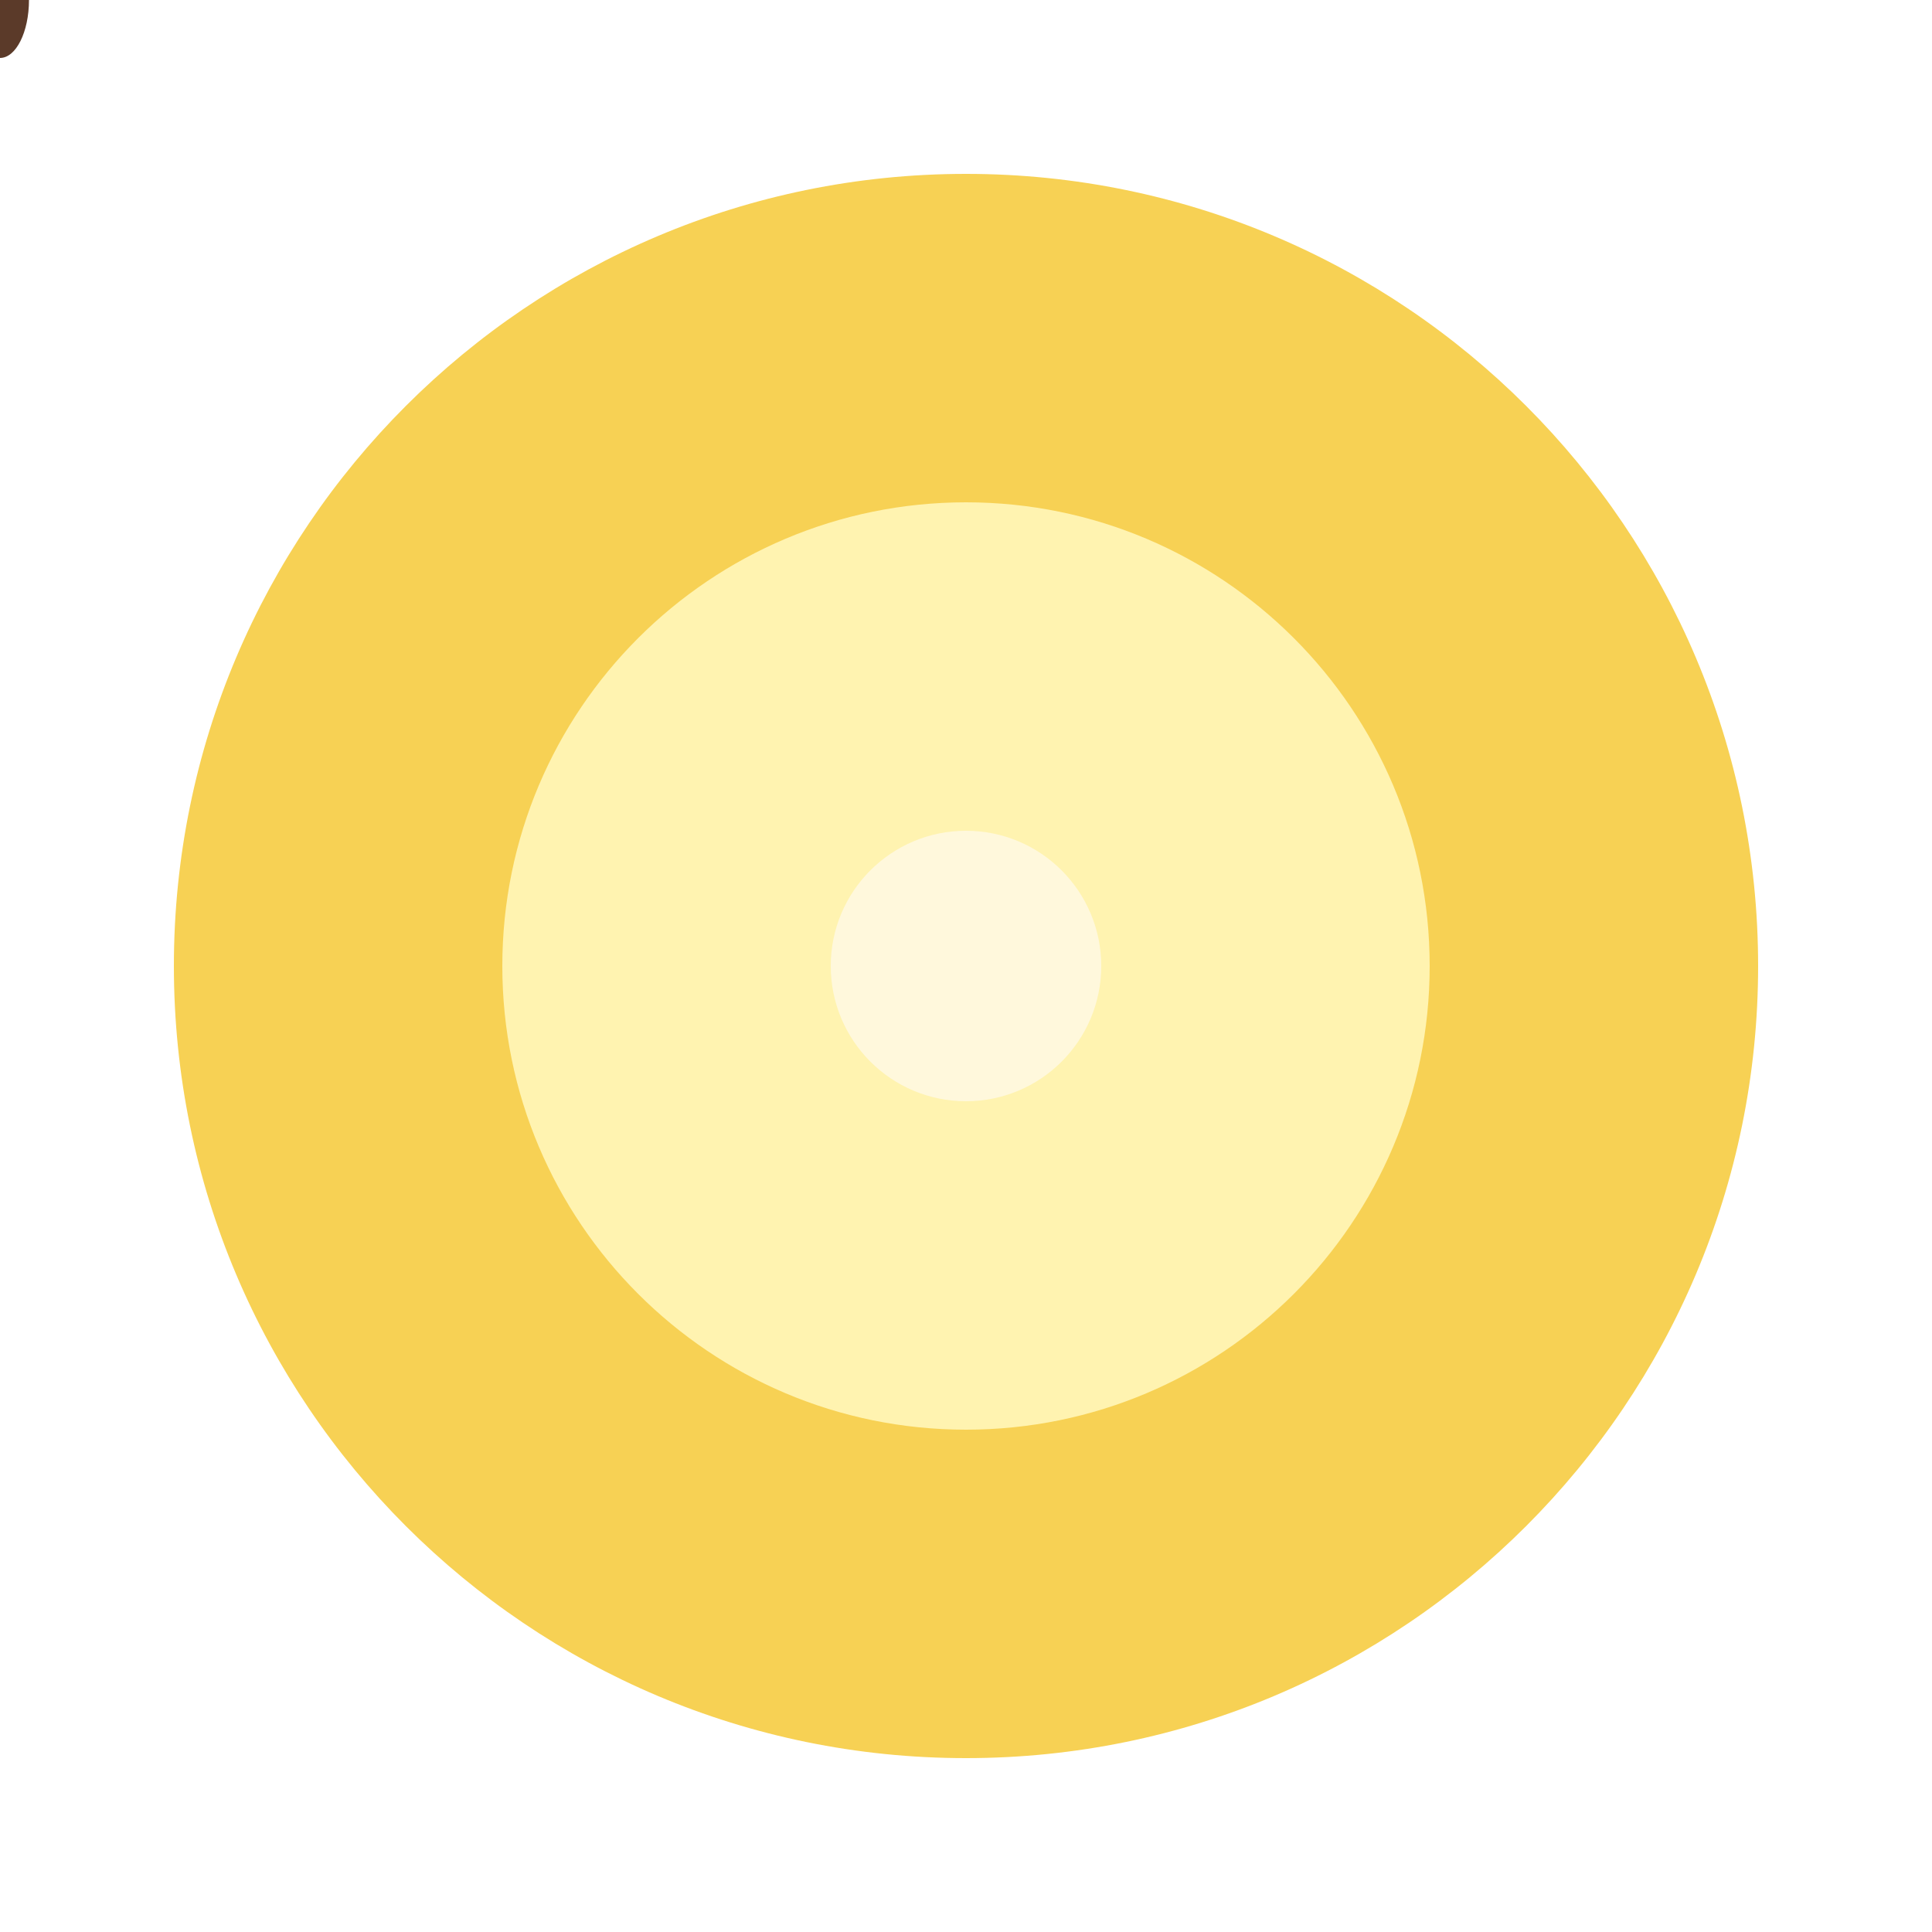
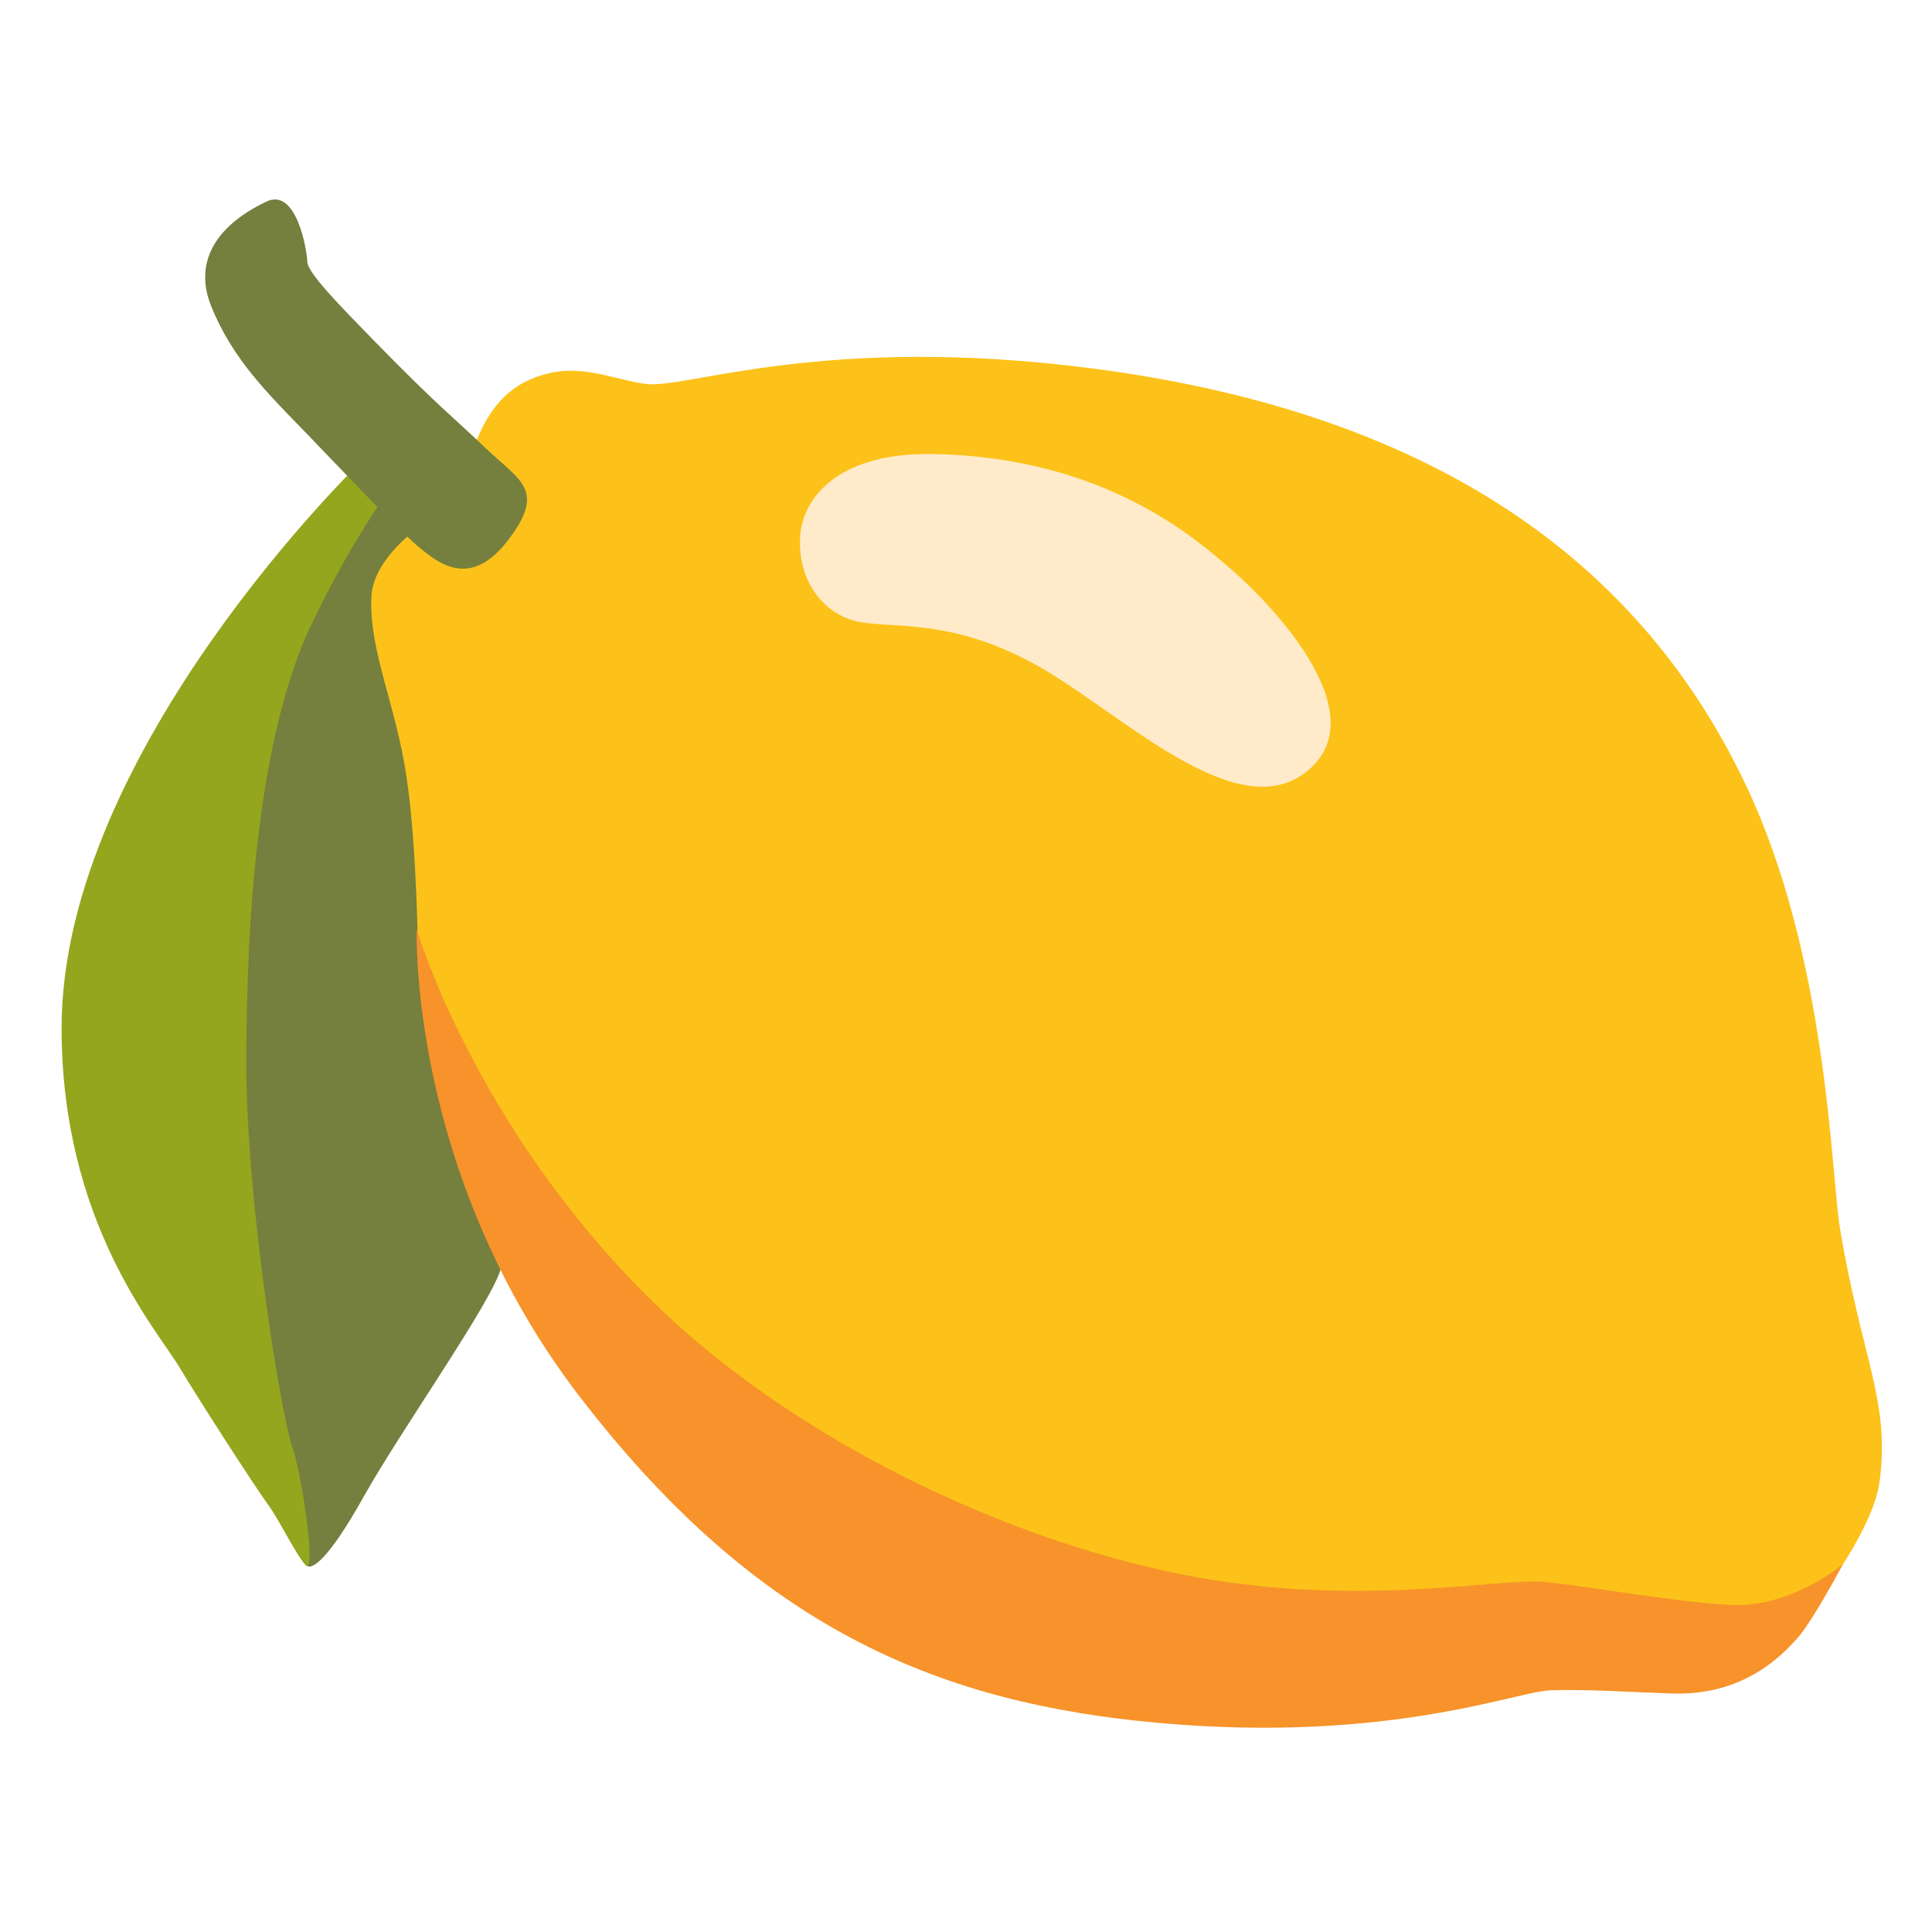
- <svg xmlns="http://www.w3.org/2000/svg" viewBox="0 0 200 200">
-   <circle cx="100" cy="100" r="82" fill="#f7d154" />
-   <circle cx="100" cy="100" r="48" fill="#fff3b0" />
-   <circle cx="100" cy="100" r="14" fill="#fff8dc" />
-   <g fill="#5b3a29">' + ((1..16)|ForEach-Object { $a=$_*22.5; "<ellipse cx="&quot; + (100+[math]::Round(36*[math]::Cos($a*[math]::PI/180))) + &quot;" cy="&quot; + (100+[math]::Round(36*[math]::Sin($a*[math]::PI/180))) + &quot;" rx="3" ry="6" transform="rotate($a 100 100)" />" }) + '</g>
+ <svg xmlns="http://www.w3.org/2000/svg" version="1.1" id="Layer_3" x="0px" y="0px" viewBox="0 0 128 128" style="enable-background:new 0 0 128 128;" xml:space="preserve">
+   <path style="fill:#757F3E;" d="M24,29.48L13.08,54.15l0.91,29.83c0,0,6.07,19.56,6.37,19.77c0.3,0.2,1.31-0.25,3.74-4.6  s8.6-13.05,9.1-15.17c0.51-2.12,0.71-17.39,0.71-17.39l1.42-32.87L24,29.48z" />
+   <path style="fill:#94A61D;" d="M24.03,30.48c0,0-19.94,19.17-19.95,37.63c0,12.85,6.27,19.92,7.79,22.45  c1.52,2.53,5.06,7.99,5.87,9.1s1.79,3.21,2.49,4.02c0.71,0.81-0.07-5.34-0.88-7.86c-0.81-2.53-3.02-16.26-3.03-25.28  c-0.01-9.88,0.83-21.85,4.28-29.1c3.81-8,7.39-11.78,7.39-11.78L24.03,30.48z" />
+   <path style="fill:#FCC219;" d="M30.68,33.02c0,0-5.87,2.93-6.07,6.47s1.62,7.18,2.33,12.03s0.71,11.02,0.81,12.84  C27.84,66.19,33,78.53,33,78.53l32.06,28.72l40.15,1.21c0,0,12.64,0.71,14.26-1.21s4.68-6.23,5.06-9.1  c0.71-5.36-1.21-8.19-2.63-16.79c-0.6-3.66-0.81-17.98-6.27-29.43c-6.17-12.94-18.41-24.27-43.18-27.51  c-18.01-2.35-27.1,1.42-29.73,1.01c-2.63-0.4-4.75-1.62-7.79-0.2C31.04,27.04,30.68,33.02,30.68,33.02z" />
+   <path style="fill:#F7932A;" d="M110.77,112.2c4.77,0.16,7.28-2.53,8.29-3.64c1.01-1.11,3.04-4.93,3.04-4.93s-3.45,2.91-7.39,2.7  c-3.94-0.2-9.2-1.21-12.34-1.52s-13.05,1.92-25.08-0.71c-12.03-2.63-25.31-9.28-34.08-17.9c-11.83-11.63-15.6-24.64-15.6-24.64  s-0.58,16.14,10.75,30.91s22.86,20.02,37.01,21.54c16,1.71,24.98-1.92,27.3-2.02C105.01,111.9,107.84,112.1,110.77,112.2z" />
+   <path style="fill:#FFEBC9;" d="M53.03,35.34c-0.3,3.14,1.62,5.46,3.94,5.87c2.5,0.43,6.27-0.2,11.83,2.93  c5.56,3.14,13.37,10.96,18,6.78c4.25-3.84-2.63-10.92-5.06-13.05c-2.43-2.12-8.49-7.58-19.92-7.79  C55.25,29.97,53.23,33.22,53.03,35.34z" />
+   <path style="fill:#757F3E;" d="M20.36,17.34c-0.02-0.75-0.71-4.95-2.72-3.98c-3.47,1.66-4.78,4.1-3.65,6.92  c1.42,3.54,3.8,5.84,6.37,8.49c1.97,2.04,5.87,6.17,7.28,7.38c1.42,1.21,3.51,2.86,5.97-0.3c2.62-3.37,0.85-3.98-1.38-6.11  S29,26.9,24.71,22.5C22.56,20.29,20.38,18.09,20.36,17.34z" />
</svg>
